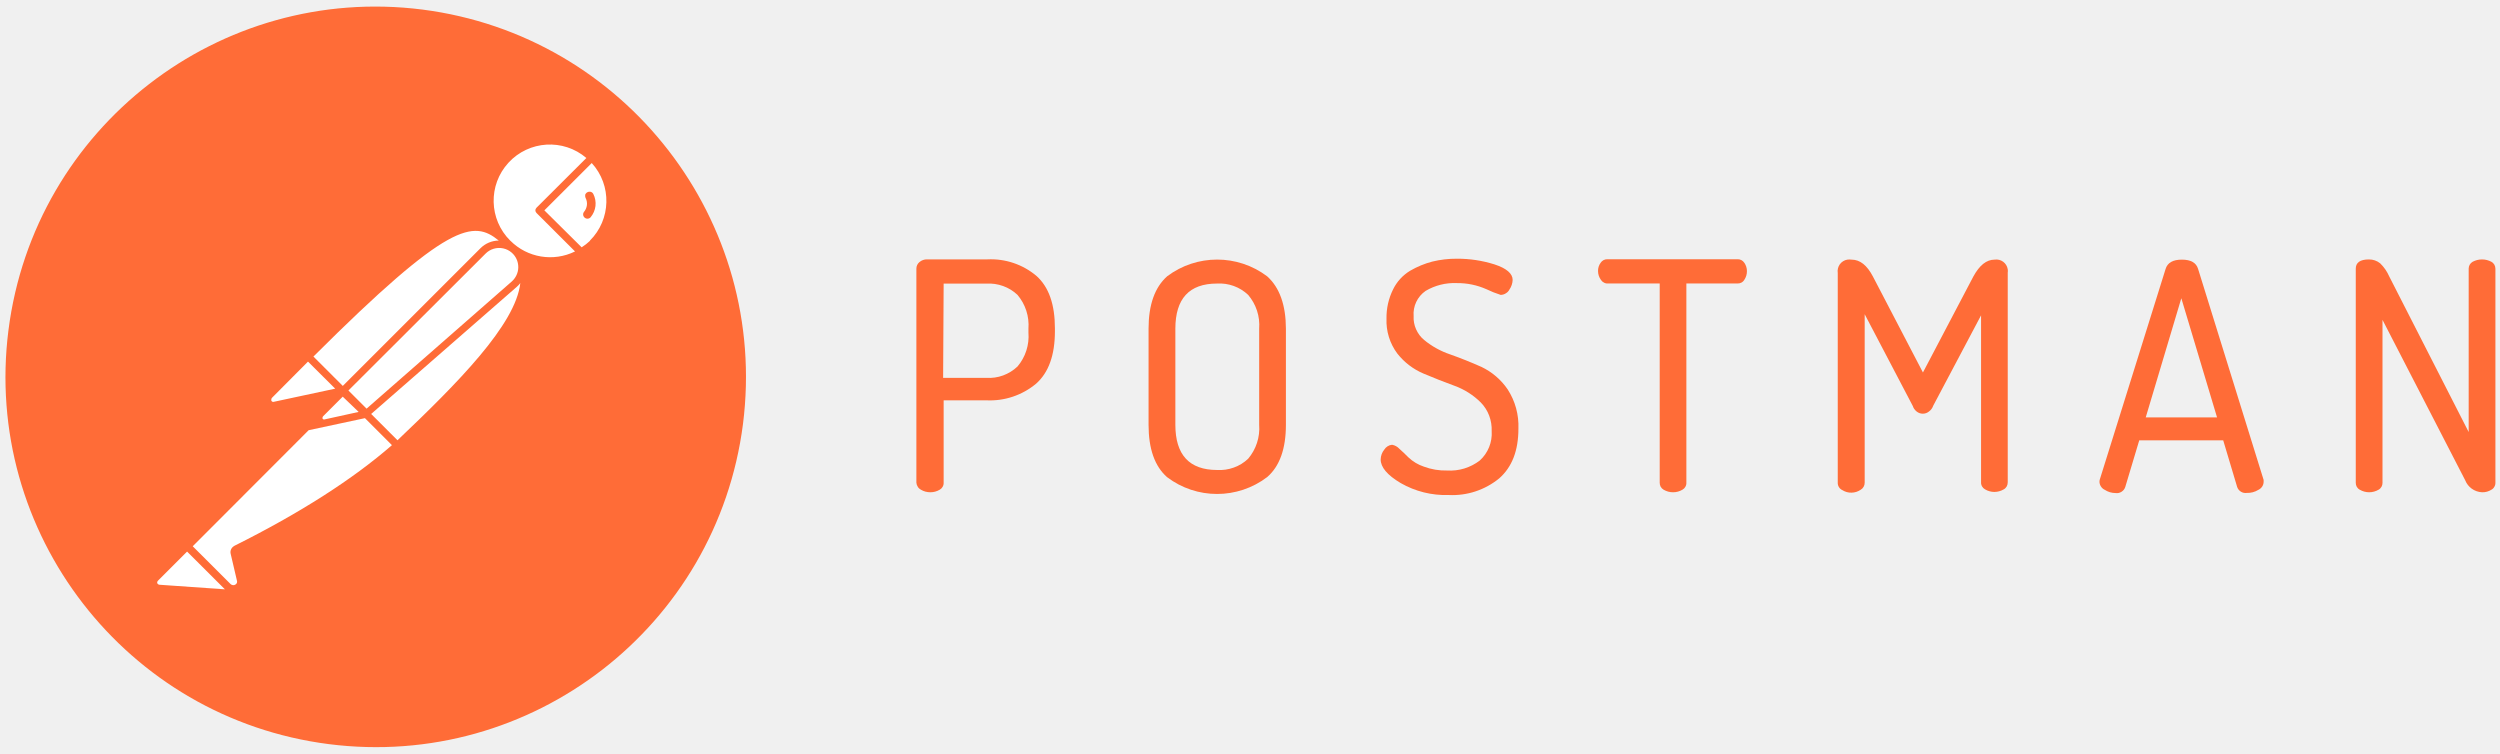
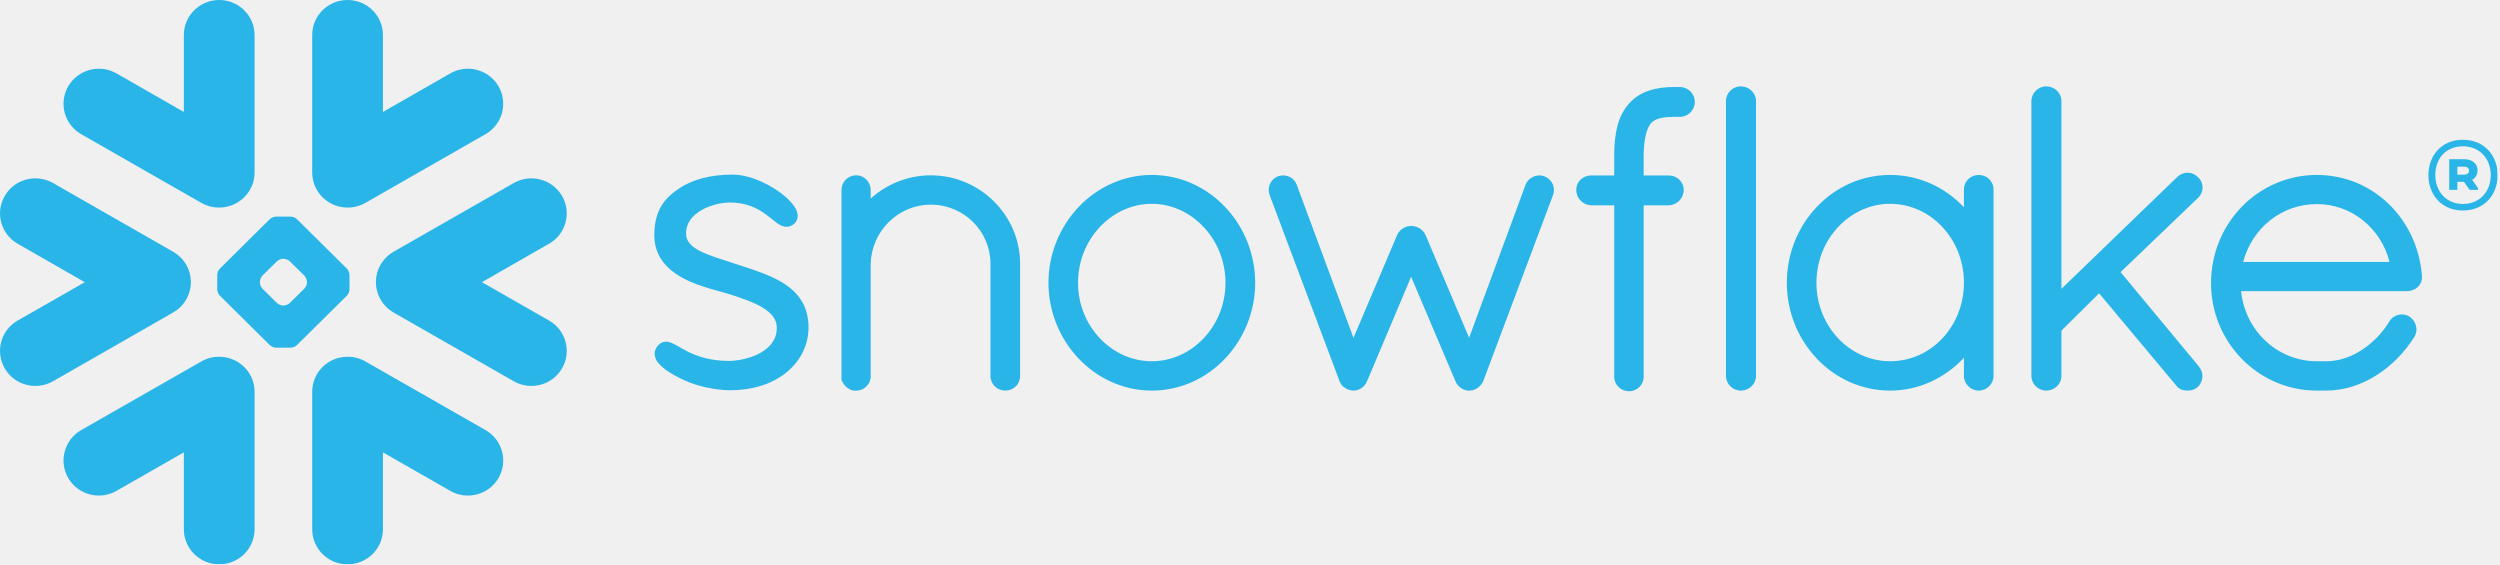
- <svg xmlns="http://www.w3.org/2000/svg" id="Layer_1" data-name="Layer 1" viewBox="0 0 381.5 115">
+ <svg xmlns="http://www.w3.org/2000/svg" xmlns:xlink="http://www.w3.org/1999/xlink" width="226px" height="51px" viewBox="0 0 226 51" version="1.1">
  <defs>
-     <style>.cls-1{fill:#fff;}.cls-2{fill:#ff6c37;}</style>
+     <polygon id="path-1" points="0 3.66794981e-05 225.787 3.66794981e-05 225.787 51.015 0 51.015" />
  </defs>
-   <circle class="cls-1" cx="57.06" cy="58.1" r="51.39" />
-   <path class="cls-2" d="M139.84,73.66V41a1.27,1.27,0,0,1,.46-1,1.74,1.74,0,0,1,1.19-.42h9.2a10.79,10.79,0,0,1,7.48,2.53c1.88,1.69,2.81,4.34,2.81,8v.43c0,3.64-.95,6.3-2.86,8a11,11,0,0,1-7.6,2.55H144V73.66a1.12,1.12,0,0,1-.15.62,1.15,1.15,0,0,1-.45.45,2.77,2.77,0,0,1-1.43.39,2.81,2.81,0,0,1-1.44-.39,1.17,1.17,0,0,1-.47-.44A1.27,1.27,0,0,1,139.84,73.66Zm4.08-16h6.6a6.2,6.2,0,0,0,2.56-.37,6.4,6.4,0,0,0,2.19-1.36,7.13,7.13,0,0,0,1.67-5.18v-.59A7.13,7.13,0,0,0,155.27,45a6.22,6.22,0,0,0-2.19-1.35,6.37,6.37,0,0,0-2.56-.37H144Z" />
-   <path class="cls-2" d="M175.27,64.81V50.16q0-5.47,2.84-8a12.68,12.68,0,0,1,15.25,0c1.91,1.71,2.86,4.39,2.87,8V64.81c0,3.67-.95,6.35-2.87,8a12.63,12.63,0,0,1-15.27,0C176.21,71.15,175.27,68.49,175.27,64.81Zm4.09,0q0,6.9,6.37,6.91a6.35,6.35,0,0,0,2.55-.37A6.16,6.16,0,0,0,190.47,70a7.18,7.18,0,0,0,1.68-5.18V50.16a7.13,7.13,0,0,0-.33-2.75A7.21,7.21,0,0,0,190.47,45a6.35,6.35,0,0,0-4.75-1.73c-4.25,0-6.36,2.31-6.36,6.9Z" />
-   <path class="cls-2" d="M210.69,70.11a2.47,2.47,0,0,1,.55-1.5,1.65,1.65,0,0,1,.51-.51,1.53,1.53,0,0,1,.68-.23,2,2,0,0,1,1.12.62c.45.4.92.85,1.41,1.34a6.35,6.35,0,0,0,2.3,1.37,9.43,9.43,0,0,0,3.56.6,7.42,7.42,0,0,0,5-1.53,5.56,5.56,0,0,0,1.81-4.49,6.07,6.07,0,0,0-.38-2.35,5.81,5.81,0,0,0-1.27-2,11,11,0,0,0-4-2.55c-1.57-.58-3.13-1.18-4.75-1.87a10.09,10.09,0,0,1-4-3.06,8.32,8.32,0,0,1-1.65-5.33,9.64,9.64,0,0,1,1-4.45,6.81,6.81,0,0,1,2.6-2.85,13.49,13.49,0,0,1,3.38-1.4,15.26,15.26,0,0,1,3.75-.44,18.76,18.76,0,0,1,5.76.87c1.83.6,2.76,1.4,2.76,2.37a2.72,2.72,0,0,1-.49,1.46,1.39,1.39,0,0,1-.53.57A1.49,1.49,0,0,1,229,45a16.5,16.5,0,0,1-2.18-.87,10.87,10.87,0,0,0-4.52-.93,8.59,8.59,0,0,0-4.75,1.19,4.27,4.27,0,0,0-1.83,3.85,4.34,4.34,0,0,0,.37,2,4.44,4.44,0,0,0,1.23,1.64,12.6,12.6,0,0,0,4,2.21c1.58.56,3.15,1.19,4.75,1.9a10.12,10.12,0,0,1,4,3.43,10.28,10.28,0,0,1,1.64,6q0,5-2.92,7.57a11.28,11.28,0,0,1-7.72,2.55,13.81,13.81,0,0,1-7.32-1.82C211.68,72.49,210.69,71.29,210.69,70.11Z" />
-   <path class="cls-2" d="M243.86,41.36a2.06,2.06,0,0,1,.39-1.25,1.16,1.16,0,0,1,.46-.42,1.18,1.18,0,0,1,.61-.13h19.8a1.18,1.18,0,0,1,.61.13,1.23,1.23,0,0,1,.46.42,2.2,2.2,0,0,1,.39,1.25,2.3,2.3,0,0,1-.39,1.33,1.14,1.14,0,0,1-.46.44,1.18,1.18,0,0,1-.61.13h-7.78v30.4a1.12,1.12,0,0,1-.15.62,1.15,1.15,0,0,1-.45.45,2.77,2.77,0,0,1-1.43.39,2.81,2.81,0,0,1-1.44-.39,1.21,1.21,0,0,1-.45-.45,1.32,1.32,0,0,1-.15-.62V43.26h-7.89a1.09,1.09,0,0,1-.61-.13,1.14,1.14,0,0,1-.46-.41A2.29,2.29,0,0,1,243.86,41.36Z" />
-   <path class="cls-2" d="M280.44,73.66v-32a1.82,1.82,0,0,1,.31-1.32,1.79,1.79,0,0,1,1.15-.72,2.29,2.29,0,0,1,.64,0c1.3,0,2.37.86,3.27,2.58l7.63,14.64,7.69-14.64c.94-1.72,2-2.58,3.25-2.58a1.76,1.76,0,0,1,2,1.47v0a1.46,1.46,0,0,1,0,.51v32a1.32,1.32,0,0,1-.15.62,1.15,1.15,0,0,1-.45.45,2.82,2.82,0,0,1-1.44.4,2.78,2.78,0,0,1-1.43-.4,1.15,1.15,0,0,1-.45-.45,1.12,1.12,0,0,1-.15-.62V48.12L295,61.93a1.75,1.75,0,0,1-.62.85,1.49,1.49,0,0,1-1.92,0,1.73,1.73,0,0,1-.57-.83l-7.34-14V73.66a1.22,1.22,0,0,1-.16.62,1.19,1.19,0,0,1-.44.45,2.55,2.55,0,0,1-1.38.45,2.47,2.47,0,0,1-1.43-.39,1.16,1.16,0,0,1-.52-.46A1.2,1.2,0,0,1,280.44,73.66Z" />
-   <path class="cls-2" d="M320.38,73.44a1.37,1.37,0,0,1,.09-.4l10-32c.29-.94,1.1-1.42,2.48-1.42s2.2.48,2.48,1.42l10,32.2a.54.54,0,0,0,0,.18.33.33,0,0,1,0,.14,1.36,1.36,0,0,1-.23.7,1.43,1.43,0,0,1-.57.49,3.17,3.17,0,0,1-1.78.47,1.33,1.33,0,0,1-.89-.19,1.35,1.35,0,0,1-.57-.72l-2.13-7.12H326.45l-2.13,7.11a1.32,1.32,0,0,1-.57.74,1.27,1.27,0,0,1-.91.2,3,3,0,0,1-1.65-.49,1.35,1.35,0,0,1-.59-.52A1.32,1.32,0,0,1,320.38,73.44Zm7.06-9.75h10.88l-5.45-18.18Z" />
-   <path class="cls-2" d="M359.49,73.66V41c0-.93.67-1.41,2-1.41a2.66,2.66,0,0,1,1.73.6,6.32,6.32,0,0,1,1.38,2l12.12,23.74V41a1.21,1.21,0,0,1,.16-.61,1.24,1.24,0,0,1,.44-.44,3,3,0,0,1,1.44-.36,3,3,0,0,1,1.43.36,1.27,1.27,0,0,1,.45.44,1.32,1.32,0,0,1,.16.61V73.66a1.13,1.13,0,0,1-.16.62,1.08,1.08,0,0,1-.45.45,2.51,2.51,0,0,1-1.43.39,2.91,2.91,0,0,1-2.58-1.85L363.57,48.81V73.66a1.18,1.18,0,0,1-.6,1.07,2.84,2.84,0,0,1-2.87,0,1.17,1.17,0,0,1-.46-.45A1.21,1.21,0,0,1,359.49,73.66Z" />
-   <path class="cls-2" d="M89.63,29.34a.53.53,0,0,0-.2.16.61.61,0,0,0-.13.22.73.73,0,0,0,0,.25.72.72,0,0,0,.07.25,1.9,1.9,0,0,1,.19,1.1,2,2,0,0,1-.43,1,.61.61,0,0,0-.14.47.63.63,0,0,0,.24.43.64.64,0,0,0,.46.15.63.63,0,0,0,.44-.22,3.3,3.3,0,0,0,.74-1.71,3.26,3.26,0,0,0-.33-1.84.65.65,0,0,0-.37-.32A.71.71,0,0,0,89.63,29.34Z" />
-   <path class="cls-2" d="M64.46,1.46A56.5,56.5,0,1,0,113.38,64.7,56.57,56.57,0,0,0,64.46,1.46ZM76.11,36.71a4,4,0,0,0-2.8,1.18l-21,21-4.48-4.48C68.52,33.77,72.26,33.57,76.11,36.71ZM53.17,59.59l20.94-20.9a2.92,2.92,0,0,1,4.78,1,3,3,0,0,1,.2,1.16A2.86,2.86,0,0,1,78.81,42a3,3,0,0,1-.71.95L55.94,62.36Zm1.56,3.27L49.54,64a.22.22,0,0,1-.18,0,.28.28,0,0,1-.14-.12.29.29,0,0,1,0-.18.38.38,0,0,1,.08-.17l3-3ZM41.51,60.7,47,55.18l4.15,4.13-9.34,2a.31.31,0,0,1-.23,0,.37.37,0,0,1-.17-.16.35.35,0,0,1,0-.22A.33.33,0,0,1,41.51,60.7ZM24.31,89.23a.33.33,0,0,1-.18-.08A.36.36,0,0,1,24,89a.27.27,0,0,1,0-.2.4.4,0,0,1,.09-.17l4.46-4.46,5.77,5.76Zm11.44-5.92a1.11,1.11,0,0,0-.48.5,1.05,1.05,0,0,0-.07.7l.95,4.07a.58.58,0,0,1,0,.37.55.55,0,0,1-.25.27.53.53,0,0,1-.37.07.59.59,0,0,1-.33-.15l-5.79-5.78L47.1,65.65l8.59-1.84,4.12,4.12c-5.93,5.17-14,10.35-24.06,15.37ZM60.64,67.17l-4-4L78.84,43.79a3.53,3.53,0,0,0,.56-.6c-.7,6.34-9.57,15.28-18.75,24ZM77.88,36.74a8.58,8.58,0,0,1,11.6-12.63L81.87,31.7a.71.71,0,0,0-.12.18.51.51,0,0,0,0,.44.71.71,0,0,0,.12.18l5.88,5.87a8.58,8.58,0,0,1-9.86-1.63Zm12.16,0a8,8,0,0,1-1.28,1L83.07,32.1l7.23-7.22A8.57,8.57,0,0,1,90,36.74Z" />
+   <g id="HOMEPAGE" stroke="none" stroke-width="1" fill="none" fill-rule="evenodd">
+     <g id="Snowflake-Homepage-platform-alt-3-Copy" transform="translate(-98, -111)">
+       <g id="Components-/-Navigation-/-Main" transform="translate(98, 104)">
+         <g id="Logo-/-Snowflake-Blue" transform="translate(0, 7)">
+           <g>
+             <mask id="mask-2" fill="white">
+               <use xlink:href="#path-1" />
+             </mask>
+             <g id="Mask" />
+             <path d="M139.668,15.963 L139.661,15.959 C139.661,15.959 139.658,15.957 139.654,15.957 C139.5,15.89 139.332,15.856 139.171,15.856 C138.909,15.858 138.658,15.935 138.439,16.071 C138.216,16.211 138.027,16.415 137.919,16.671 L137.919,16.677 L132.809,30.536 L128.871,21.247 L128.865,21.243 C128.754,20.983 128.556,20.782 128.331,20.642 C128.104,20.502 127.842,20.425 127.566,20.425 C127.298,20.425 127.048,20.509 126.828,20.644 C126.61,20.784 126.414,20.983 126.304,21.243 L126.301,21.247 L122.355,30.542 L117.218,16.689 L117.214,16.689 C117.125,16.421 116.942,16.213 116.725,16.075 C116.505,15.935 116.247,15.858 115.981,15.856 C115.811,15.856 115.64,15.89 115.477,15.957 L115.47,15.957 L115.464,15.963 C114.985,16.184 114.692,16.659 114.691,17.176 C114.691,17.338 114.723,17.5 114.786,17.66 L114.785,17.66 L121.103,34.475 L121.103,34.481 C121.152,34.606 121.222,34.73 121.324,34.852 C121.398,34.939 121.507,35.012 121.619,35.073 C121.64,35.093 121.672,35.121 121.721,35.151 C121.774,35.184 121.842,35.207 121.911,35.219 C122.024,35.256 122.173,35.31 122.374,35.31 C122.629,35.31 122.866,35.219 123.079,35.083 C123.278,34.951 123.456,34.754 123.554,34.499 L123.57,34.487 L127.566,25.021 L131.567,34.448 L131.571,34.448 C131.663,34.7 131.825,34.897 132.013,35.036 C132.212,35.184 132.434,35.275 132.67,35.31 L132.838,35.31 C132.997,35.31 133.152,35.279 133.283,35.229 C133.42,35.176 133.531,35.107 133.623,35.038 C133.838,34.876 134.003,34.653 134.106,34.405 L134.106,34.4 L140.384,17.66 C140.446,17.5 140.478,17.34 140.478,17.178 C140.476,16.665 140.171,16.176 139.668,15.963 L139.668,15.963 Z M110.783,25.563 C110.783,23.588 110.018,21.8 108.801,20.509 C107.577,19.215 105.92,18.424 104.12,18.424 C102.32,18.424 100.659,19.215 99.438,20.509 C98.218,21.8 97.453,23.588 97.453,25.563 C97.453,27.535 98.218,29.307 99.438,30.59 C100.659,31.878 102.32,32.656 104.12,32.656 C105.92,32.656 107.583,31.878 108.801,30.59 C110.018,29.307 110.783,27.535 110.783,25.563 L110.783,25.563 Z M110.748,18.708 C112.438,20.484 113.465,22.921 113.469,25.563 C113.465,28.204 112.438,30.639 110.748,32.415 C109.071,34.189 106.729,35.31 104.124,35.31 C101.54,35.31 99.194,34.189 97.511,32.415 C95.825,30.639 94.781,28.204 94.781,25.563 C94.781,22.921 95.825,20.484 97.511,18.708 C99.194,16.936 101.54,15.815 104.124,15.815 C106.729,15.815 109.071,16.936 110.748,18.708 L110.748,18.708 Z M84.144,15.85 C82.049,15.85 80.137,16.659 78.709,17.95 L78.709,17.178 C78.706,16.823 78.574,16.492 78.34,16.249 C78.113,16.01 77.777,15.85 77.409,15.85 C77.029,15.85 76.685,16.001 76.446,16.247 C76.211,16.488 76.07,16.823 76.07,17.178 L76.07,34.384 L76.125,34.438 L76.127,34.446 C76.141,34.503 76.178,34.566 76.217,34.627 C76.399,34.945 76.697,35.186 77.068,35.293 L77.121,35.31 L77.409,35.31 C77.602,35.31 77.796,35.27 77.98,35.184 C78.134,35.111 78.277,34.994 78.391,34.844 L78.395,34.846 C78.41,34.832 78.414,34.813 78.43,34.799 C78.437,34.797 78.442,34.791 78.447,34.785 C78.518,34.694 78.578,34.601 78.615,34.513 C78.653,34.41 78.678,34.312 78.696,34.237 L78.709,34.189 L78.709,23.857 C78.747,22.38 79.361,21.044 80.345,20.072 C81.323,19.102 82.663,18.502 84.144,18.502 C85.65,18.502 86.993,19.102 87.967,20.072 C88.945,21.04 89.538,22.374 89.538,23.844 L89.538,33.988 C89.538,34.359 89.698,34.702 89.94,34.937 C90.187,35.172 90.524,35.31 90.876,35.31 C91.234,35.31 91.57,35.172 91.815,34.937 C92.065,34.702 92.216,34.359 92.216,33.988 L92.216,23.844 C92.216,19.465 88.607,15.856 84.144,15.85 L84.144,15.85 Z M216.015,23.681 C215.254,20.622 212.544,18.442 209.451,18.449 C206.28,18.449 203.606,20.582 202.778,23.681 L216.015,23.681 Z M218.946,24.934 L218.946,25.066 C218.946,25.433 218.781,25.763 218.53,25.98 C218.28,26.199 217.955,26.313 217.605,26.317 L202.592,26.317 C202.974,29.947 205.899,32.628 209.391,32.656 L210.277,32.656 C211.432,32.66 212.558,32.265 213.548,31.61 C214.54,30.962 215.397,30.055 216.001,29.057 C216.125,28.845 216.304,28.683 216.498,28.583 C216.696,28.476 216.909,28.427 217.124,28.427 C217.361,28.427 217.596,28.488 217.803,28.611 L217.817,28.618 L217.834,28.63 C218.21,28.903 218.446,29.321 218.446,29.78 C218.446,30.013 218.384,30.25 218.255,30.465 L218.251,30.473 L218.247,30.477 C217.408,31.799 216.264,33.005 214.906,33.879 C213.546,34.755 211.969,35.31 210.277,35.31 L209.377,35.31 C206.742,35.292 204.361,34.189 202.644,32.425 C200.932,30.667 199.877,28.253 199.877,25.599 C199.877,22.901 200.941,20.452 202.667,18.68 C204.394,16.91 206.793,15.815 209.451,15.815 C211.987,15.815 214.266,16.815 215.954,18.451 C217.642,20.087 218.744,22.359 218.941,24.916 L218.946,24.934 Z M157.365,7.807 C156.999,7.807 156.664,7.959 156.423,8.199 C156.181,8.436 156.028,8.77 156.028,9.133 L156.028,33.988 C156.028,34.351 156.181,34.683 156.423,34.919 C156.664,35.154 156.999,35.31 157.365,35.31 C158.124,35.31 158.738,34.718 158.742,33.988 L158.742,9.133 C158.738,8.401 158.124,7.807 157.365,7.807 L157.365,7.807 Z M69.879,25.088 C68.799,24.583 67.574,24.21 66.351,23.809 C65.226,23.432 64.084,23.111 63.269,22.69 C62.86,22.473 62.541,22.244 62.335,21.986 C62.124,21.729 62.022,21.467 62.015,21.111 C62.018,20.622 62.161,20.229 62.402,19.88 C62.768,19.359 63.382,18.953 64.053,18.692 C64.716,18.429 65.434,18.305 65.947,18.305 C67.465,18.307 68.425,18.808 69.161,19.326 C69.525,19.588 69.832,19.854 70.123,20.072 C70.272,20.186 70.411,20.29 70.573,20.366 C70.726,20.441 70.906,20.502 71.103,20.502 C71.227,20.502 71.352,20.48 71.466,20.432 C71.587,20.383 71.692,20.314 71.792,20.229 C71.89,20.138 71.974,20.028 72.034,19.906 C72.087,19.781 72.111,19.651 72.111,19.523 C72.111,19.288 72.035,19.067 71.927,18.86 C71.724,18.495 71.413,18.147 71.017,17.798 C70.428,17.279 69.65,16.784 68.813,16.412 C67.974,16.038 67.075,15.785 66.217,15.785 C64.231,15.785 62.572,16.231 61.367,17.052 C60.739,17.482 60.187,17.952 59.796,18.601 C59.399,19.252 59.178,20.055 59.15,21.098 C59.148,21.145 59.148,21.192 59.148,21.238 C59.144,22.252 59.473,23.088 59.99,23.742 C60.776,24.727 61.942,25.317 63.086,25.735 C64.227,26.152 65.368,26.402 66.089,26.641 C67.103,26.976 68.181,27.338 68.967,27.819 C69.358,28.064 69.675,28.328 69.89,28.618 C70.099,28.916 70.217,29.224 70.221,29.613 L70.221,29.642 C70.219,30.205 70.052,30.647 69.775,31.026 C69.358,31.59 68.664,32.003 67.927,32.265 C67.193,32.52 66.43,32.628 65.939,32.628 C64.207,32.628 63.047,32.214 62.206,31.799 C61.785,31.59 61.443,31.383 61.134,31.208 C60.981,31.125 60.837,31.048 60.686,30.988 C60.539,30.927 60.381,30.888 60.203,30.888 C60.095,30.888 59.976,30.907 59.868,30.949 C59.757,30.996 59.657,31.061 59.573,31.139 C59.456,31.252 59.354,31.377 59.283,31.521 C59.213,31.665 59.178,31.817 59.178,31.975 C59.178,32.235 59.276,32.472 59.416,32.687 C59.634,32.997 59.956,33.275 60.357,33.552 C60.77,33.826 61.263,34.096 61.832,34.361 C63.092,34.951 64.708,35.259 65.935,35.279 L65.939,35.279 C67.848,35.279 69.497,34.844 70.886,33.83 L70.886,33.828 L70.888,33.828 C72.246,32.814 73.091,31.308 73.091,29.607 C73.091,28.672 72.87,27.88 72.484,27.231 C71.901,26.248 70.953,25.599 69.879,25.088 L69.879,25.088 Z M177.54,25.563 C177.54,23.57 176.781,21.784 175.568,20.495 C174.356,19.209 172.694,18.429 170.875,18.424 C169.07,18.424 167.414,19.209 166.19,20.495 C164.975,21.784 164.206,23.57 164.206,25.563 C164.206,27.554 164.975,29.328 166.19,30.606 C167.407,31.886 169.07,32.656 170.875,32.656 C172.698,32.656 174.361,31.886 175.572,30.611 C176.781,29.328 177.54,27.555 177.54,25.563 L177.54,25.563 Z M179.815,16.184 C180.062,16.421 180.215,16.764 180.215,17.135 L180.215,33.988 C180.215,34.351 180.059,34.683 179.823,34.919 C179.581,35.154 179.248,35.31 178.88,35.31 C178.512,35.31 178.174,35.154 177.937,34.919 C177.695,34.683 177.54,34.351 177.54,33.988 L177.54,32.344 C175.856,34.146 173.491,35.31 170.875,35.31 C168.271,35.31 165.926,34.201 164.247,32.425 C162.561,30.657 161.53,28.222 161.53,25.563 C161.53,22.903 162.561,20.466 164.247,18.696 C165.926,16.922 168.271,15.815 170.875,15.815 C173.49,15.815 175.856,16.945 177.54,18.738 L177.54,17.135 C177.54,16.764 177.693,16.421 177.941,16.184 C178.188,15.951 178.522,15.815 178.88,15.815 C179.234,15.815 179.571,15.951 179.815,16.184 L179.815,16.184 Z M198.703,17.893 C198.969,17.632 199.113,17.285 199.113,16.94 C199.113,16.602 198.969,16.263 198.7,16.018 L198.703,16.018 C198.7,16.01 198.694,16.01 198.694,16.01 C198.693,16.004 198.688,16.001 198.688,16.001 L198.684,16.001 C198.426,15.75 198.095,15.612 197.753,15.612 C197.408,15.612 197.07,15.755 196.812,16.01 L186.353,26.112 L186.353,9.133 C186.353,8.401 185.735,7.807 184.976,7.807 C184.61,7.807 184.275,7.959 184.035,8.199 C183.797,8.436 183.638,8.77 183.638,9.133 L183.638,33.988 C183.638,34.351 183.797,34.683 184.035,34.919 C184.275,35.154 184.61,35.31 184.976,35.31 C185.735,35.31 186.353,34.718 186.353,33.988 L186.353,29.887 L189.759,26.516 L196.702,34.817 C196.833,35.008 197.011,35.139 197.187,35.209 C197.387,35.284 197.582,35.31 197.755,35.31 C197.995,35.31 198.332,35.259 198.629,35.028 L198.646,35.018 L198.663,35 C198.941,34.728 199.099,34.367 199.099,33.998 C199.099,33.688 198.983,33.372 198.768,33.119 L198.768,33.115 L191.7,24.599 L198.696,17.893 L198.703,17.893 Z M151.846,7.866 L151.547,7.866 C151.508,7.866 151.47,7.87 151.429,7.872 C151.392,7.87 151.353,7.866 151.314,7.866 C150.543,7.866 149.794,7.953 149.094,8.184 C148.405,8.411 147.769,8.787 147.276,9.356 L147.274,9.354 L147.272,9.356 L147.272,9.358 C146.763,9.92 146.427,10.591 146.223,11.353 C146.018,12.12 145.934,12.983 145.926,13.964 L145.926,15.864 L143.812,15.864 C143.078,15.868 142.495,16.45 142.495,17.154 C142.491,17.532 142.64,17.881 142.882,18.133 C143.125,18.38 143.458,18.542 143.829,18.562 L145.926,18.562 L145.926,34.021 L145.923,34.057 C145.923,34.42 146.077,34.754 146.325,34.994 C146.57,35.229 146.914,35.369 147.288,35.369 C148,35.365 148.585,34.789 148.587,34.057 L148.587,18.562 L150.86,18.562 C151.226,18.542 151.564,18.39 151.805,18.145 C152.053,17.9 152.204,17.555 152.204,17.182 L152.204,17.132 C152.196,16.436 151.609,15.864 150.874,15.864 L148.587,15.864 L148.587,13.972 C148.602,13.135 148.689,12.509 148.816,12.053 C148.939,11.594 149.107,11.306 149.258,11.128 C149.406,10.97 149.598,10.838 149.911,10.732 C150.226,10.632 150.661,10.567 151.251,10.567 L151.32,10.567 C151.355,10.567 151.392,10.56 151.425,10.56 C151.466,10.56 151.504,10.567 151.547,10.567 L151.719,10.567 L151.846,10.567 C152.6,10.567 153.209,9.963 153.209,9.216 C153.209,8.47 152.6,7.866 151.846,7.866 L151.846,7.866 Z M17.111,26.44 C17.219,26.101 17.264,25.753 17.256,25.408 C17.244,25.159 17.211,24.91 17.14,24.66 C16.925,23.886 16.415,23.194 15.652,22.758 L4.798,16.547 C3.265,15.673 1.312,16.193 0.432,17.709 C-0.456,19.223 0.068,21.157 1.6,22.033 L7.666,25.509 L1.6,28.976 C0.068,29.854 -0.454,31.788 0.432,33.309 C1.312,34.821 3.265,35.338 4.798,34.464 L15.652,28.249 C16.385,27.831 16.882,27.176 17.111,26.44 L17.111,26.44 Z M20.056,32.261 C19.433,32.208 18.784,32.338 18.201,32.674 L7.338,38.882 C5.81,39.758 5.288,41.702 6.17,43.218 C7.056,44.731 9.008,45.252 10.534,44.372 L16.62,40.893 L16.62,47.845 C16.62,49.596 18.05,51.015 19.819,51.015 C21.58,51.015 23.014,49.596 23.014,47.845 L23.014,35.417 C23.014,33.748 21.709,32.378 20.056,32.261 L20.056,32.261 Z M31.181,18.754 C31.803,18.805 32.449,18.674 33.032,18.341 L43.893,12.128 C45.423,11.251 45.943,9.315 45.063,7.795 C44.181,6.281 42.228,5.762 40.7,6.637 L34.618,10.12 L34.618,3.166 C34.618,1.419 33.188,0 31.418,0 C29.649,0 28.223,1.419 28.223,3.166 L28.223,15.594 C28.223,17.261 29.524,18.633 31.181,18.754 L31.181,18.754 Z M7.338,12.128 L18.201,18.341 C18.784,18.674 19.433,18.805 20.056,18.754 C21.709,18.633 23.014,17.261 23.014,15.594 L23.014,3.166 C23.014,1.419 21.58,0 19.819,0 C18.05,0 16.62,1.419 16.62,3.166 L16.62,10.12 L10.534,6.637 C9.008,5.762 7.056,6.281 6.17,7.795 C5.288,9.315 5.81,11.251 7.338,12.128 L7.338,12.128 Z M27.752,25.483 C27.752,25.303 27.642,25.051 27.513,24.918 L26.206,23.628 C26.077,23.501 25.823,23.395 25.641,23.395 L25.59,23.395 C25.408,23.395 25.154,23.501 25.028,23.628 L23.72,24.918 C23.589,25.051 23.489,25.303 23.489,25.483 L23.489,25.534 C23.489,25.712 23.589,25.962 23.72,26.092 L25.028,27.385 C25.156,27.513 25.408,27.618 25.59,27.618 L25.641,27.618 C25.823,27.618 26.077,27.513 26.206,27.385 L27.513,26.092 C27.642,25.962 27.752,25.712 27.752,25.534 L27.752,25.483 Z M31.361,26.724 L26.846,31.193 C26.717,31.324 26.468,31.431 26.28,31.431 L25.952,31.431 L25.285,31.431 L24.952,31.431 C24.77,31.431 24.516,31.324 24.385,31.193 L19.873,26.724 C19.743,26.598 19.639,26.345 19.639,26.166 L19.639,25.836 L19.639,25.175 L19.639,24.849 C19.639,24.666 19.743,24.413 19.873,24.285 L24.385,19.817 C24.516,19.685 24.77,19.582 24.952,19.582 L25.285,19.582 L25.952,19.582 L26.28,19.582 C26.464,19.582 26.717,19.685 26.846,19.817 L31.361,24.285 C31.49,24.413 31.594,24.666 31.594,24.849 L31.594,25.175 L31.594,25.836 L31.594,26.166 C31.594,26.345 31.49,26.598 31.361,26.724 L31.361,26.724 Z M43.893,38.882 L33.032,32.674 C32.449,32.338 31.803,32.208 31.181,32.261 C29.524,32.378 28.223,33.748 28.223,35.417 L28.223,47.845 C28.223,49.596 29.649,51.015 31.418,51.015 C33.188,51.015 34.618,49.596 34.618,47.845 L34.618,40.893 L40.7,44.372 C42.227,45.252 44.181,44.731 45.063,43.218 C45.943,41.702 45.423,39.758 43.893,38.882 L43.893,38.882 Z M49.635,22.033 L43.569,25.509 L49.635,28.976 C51.167,29.854 51.691,31.788 50.805,33.309 C49.921,34.821 47.966,35.338 46.44,34.464 L35.577,28.249 C34.853,27.831 34.35,27.176 34.127,26.44 C34.02,26.101 33.971,25.753 33.983,25.408 C33.99,25.159 34.026,24.91 34.096,24.66 C34.313,23.886 34.822,23.195 35.577,22.758 L46.44,16.547 C47.966,15.673 49.921,16.193 50.805,17.709 C51.691,19.223 51.167,21.157 49.635,22.033 L49.635,22.033 Z M225.787,15.833 C225.787,17.575 224.61,19.03 222.644,19.03 C220.691,19.03 219.528,17.561 219.528,15.833 C219.528,14.09 220.691,12.635 222.644,12.635 C224.61,12.635 225.787,14.09 225.787,15.833 L225.787,15.833 Z M225.164,15.833 C225.164,14.351 224.167,13.225 222.644,13.225 C221.148,13.225 220.151,14.295 220.151,15.833 C220.151,17.301 221.148,18.44 222.644,18.44 C224.167,18.44 225.164,17.315 225.164,15.833 L225.164,15.833 Z M221.411,14.392 L222.754,14.392 C223.488,14.392 223.973,14.79 223.973,15.407 C223.973,15.791 223.779,16.079 223.488,16.258 L224.014,17.012 L224.014,17.163 L223.253,17.163 L222.74,16.436 L222.145,16.436 L222.145,17.163 L221.411,17.163 L221.411,14.392 Z M222.74,15.064 L222.145,15.064 L222.145,15.791 L222.74,15.791 C223.017,15.791 223.197,15.668 223.197,15.435 C223.197,15.188 223.031,15.064 222.74,15.064 L222.74,15.064 Z" id="Fill-1" fill="#29B5E8" mask="url(#mask-2)" />
+           </g>
+         </g>
+       </g>
+     </g>
+   </g>
</svg>
